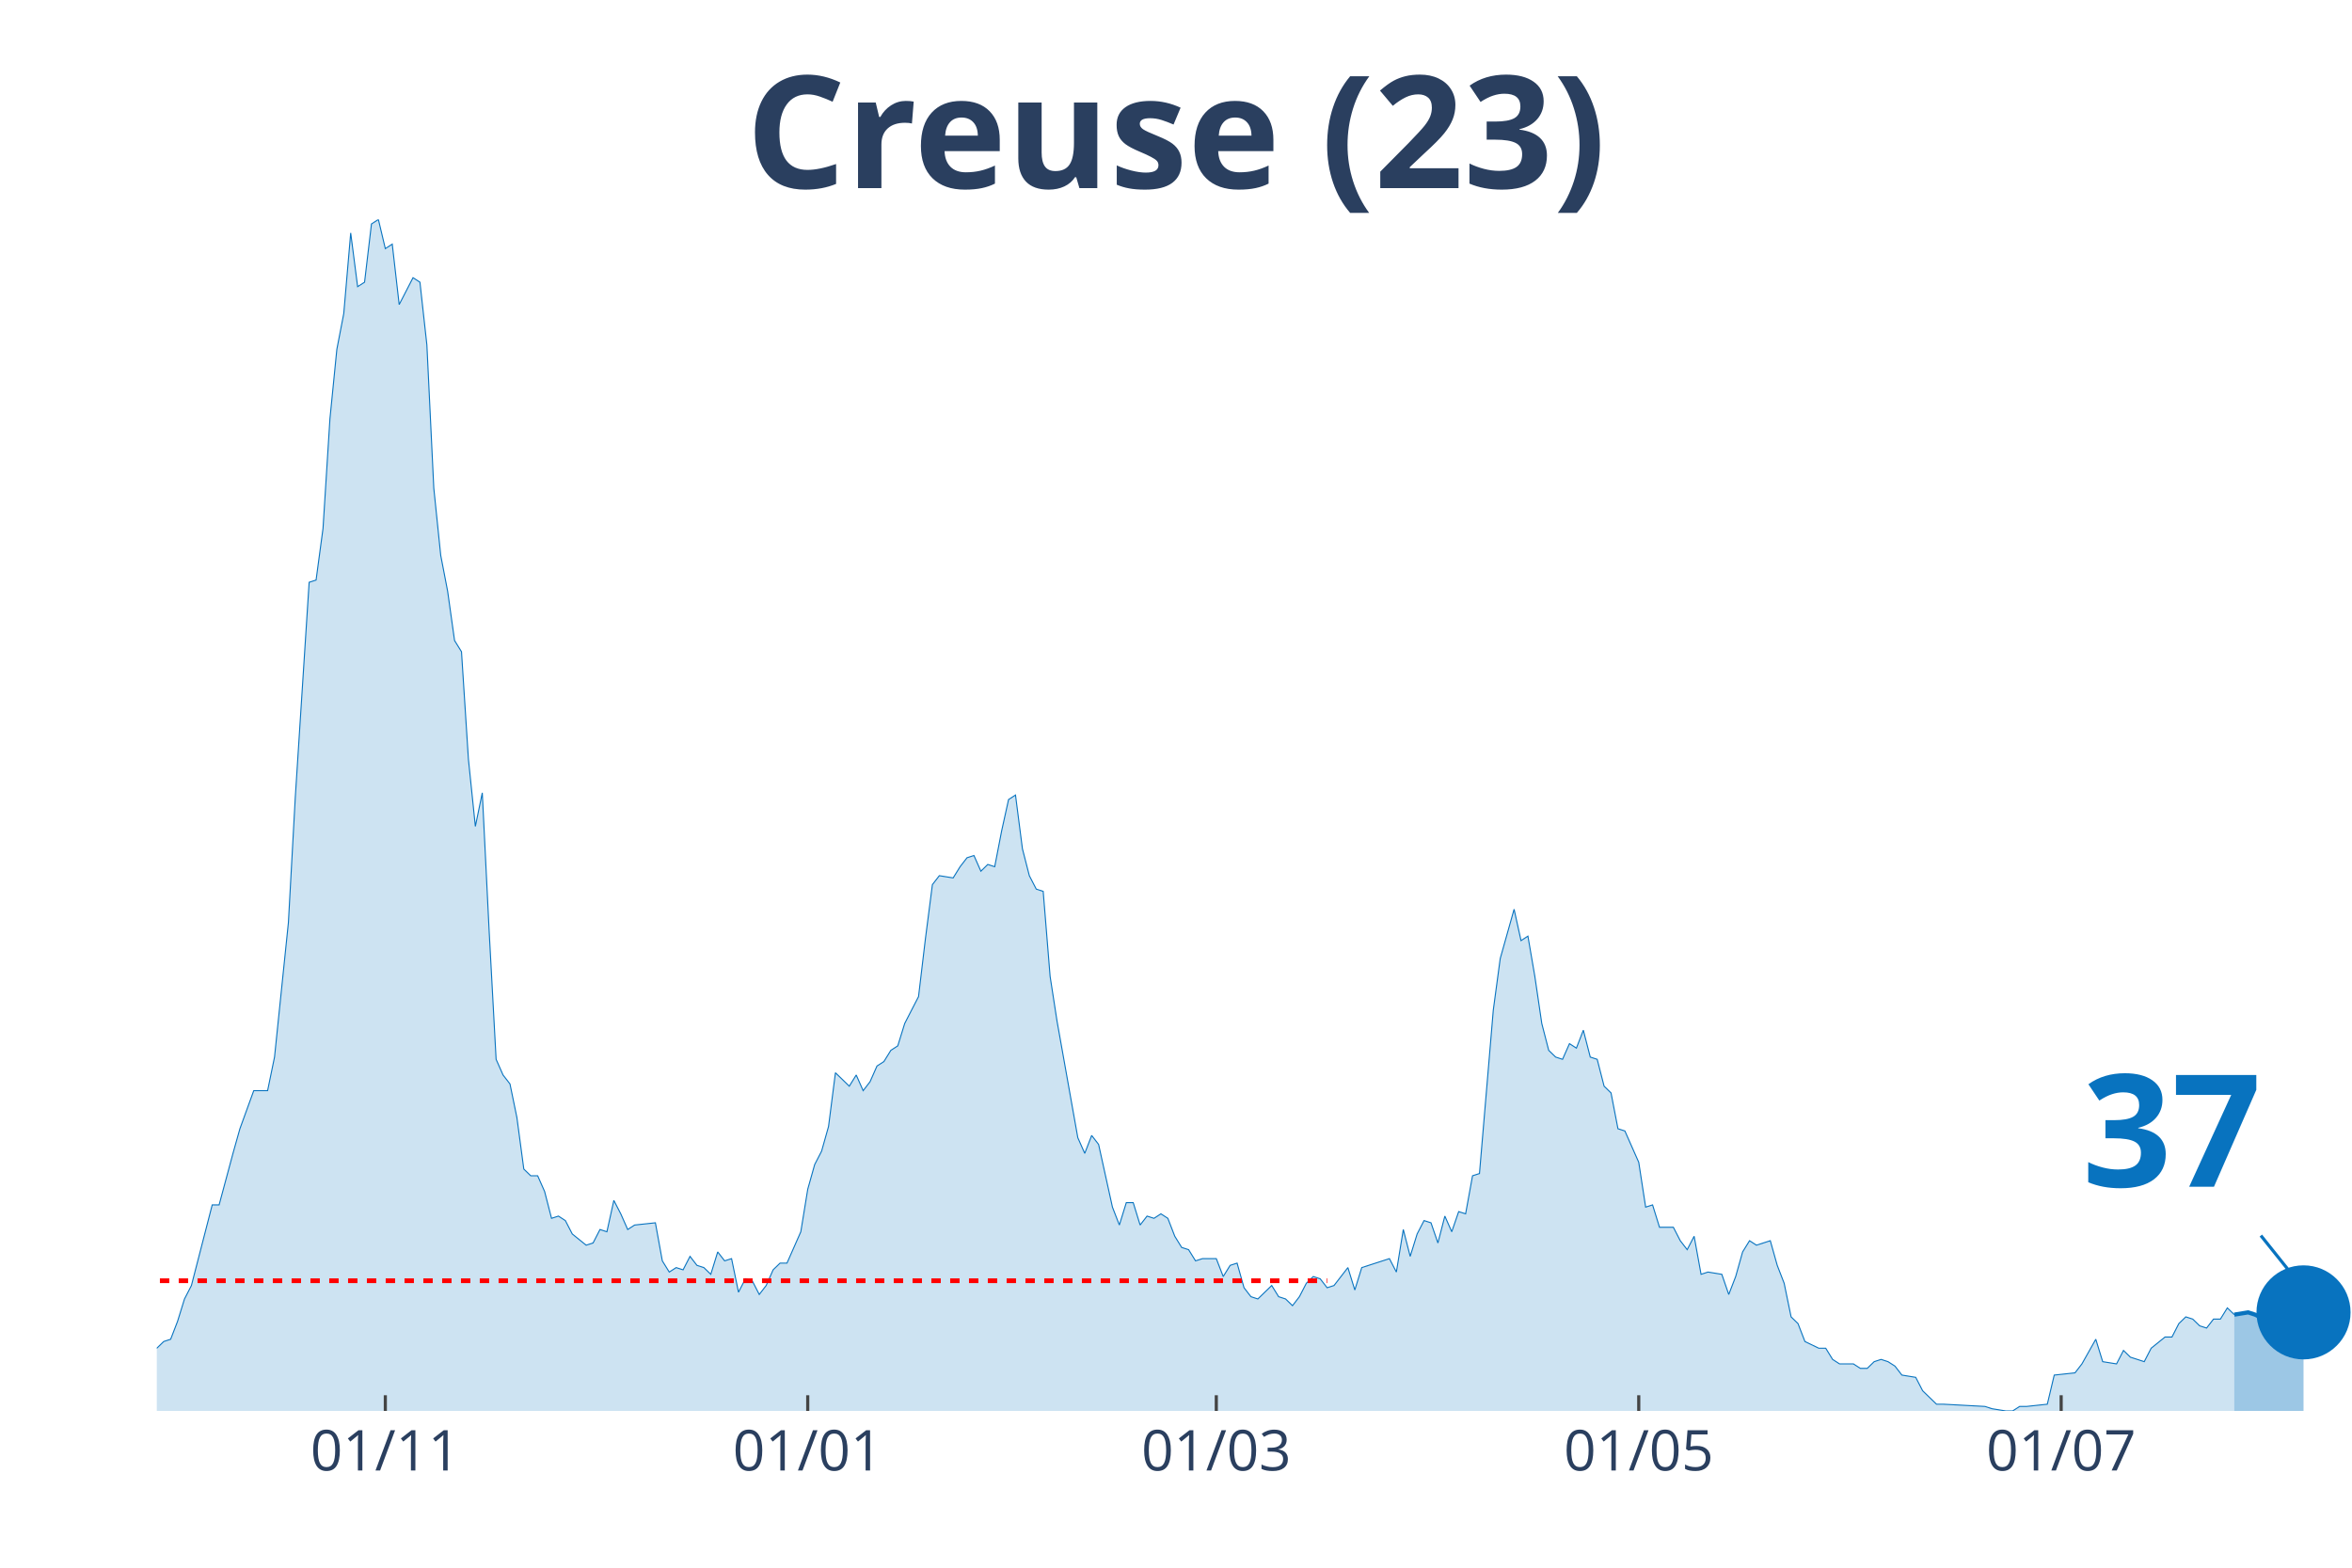
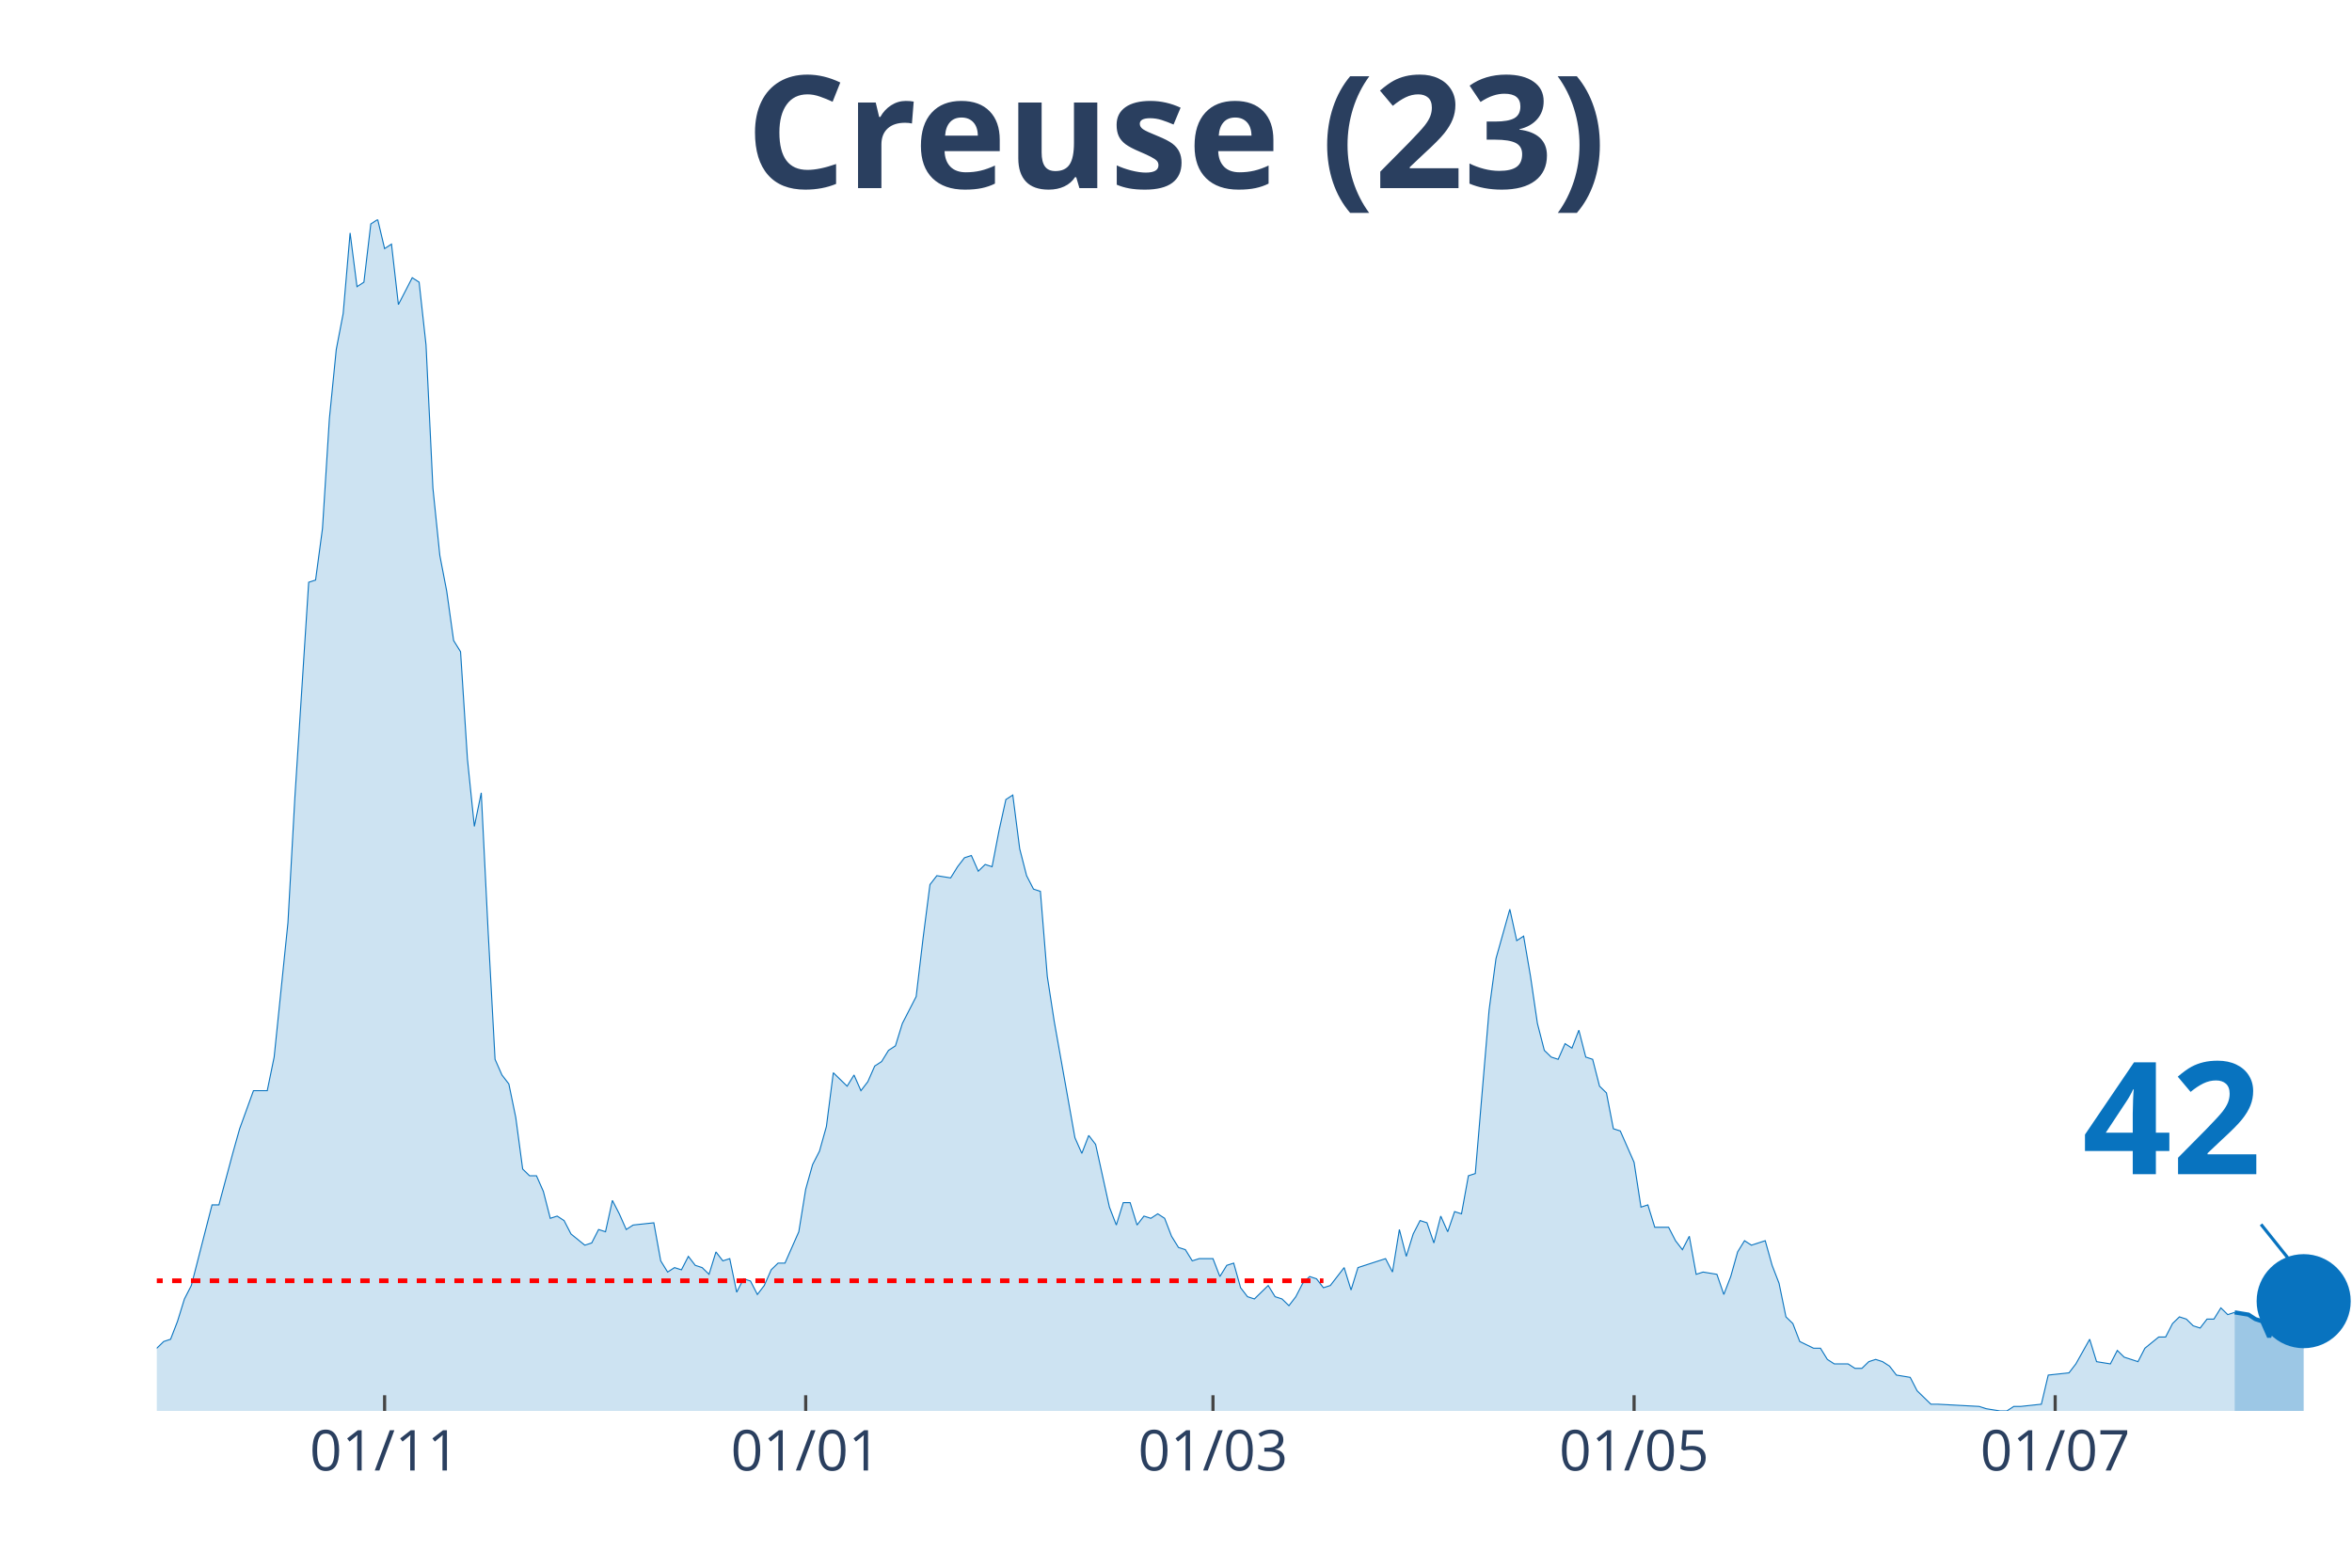
<svg xmlns="http://www.w3.org/2000/svg" class="main-svg" width="1125" height="750" style="" viewBox="0 0 750 500">
  <rect x="0" y="0" width="750" height="500" style="fill: rgb(0, 0, 0); fill-opacity: 0;" />
-   <defs id="defs-58fcc2">
+   <defs id="defs-825df4">
    <g class="clips">
-       <clipPath id="clip58fcc2xyplot" class="plotclip">
+       <clipPath id="clip825df4xyplot" class="plotclip">
        <rect width="700" height="380" />
      </clipPath>
-       <clipPath class="axesclip" id="clip58fcc2x">
+       <clipPath class="axesclip" id="clip825df4x">
        <rect x="50" y="0" width="700" height="500" />
      </clipPath>
-       <clipPath class="axesclip" id="clip58fcc2y">
+       <clipPath class="axesclip" id="clip825df4y">
        <rect x="0" y="70" width="750" height="380" />
      </clipPath>
-       <clipPath class="axesclip" id="clip58fcc2xy">
+       <clipPath class="axesclip" id="clip825df4xy">
        <rect x="50" y="70" width="700" height="380" />
      </clipPath>
    </g>
    <g class="gradients" />
  </defs>
  <g class="bglayer">
    <rect class="bg" x="50" y="70" width="700" height="380" style="fill: rgb(0, 0, 0); fill-opacity: 0; stroke-width: 0;" />
  </g>
  <g class="layer-below">
    <g class="imagelayer" />
    <g class="shapelayer" />
  </g>
  <g class="cartesianlayer">
    <g class="subplot xy">
      <g class="layer-subplot">
        <g class="shapelayer" />
        <g class="imagelayer" />
      </g>
      <g class="gridlayer">
        <g class="x">
-           <path class="xgrid crisp" transform="translate(122.87,0)" d="M0,70v380" style="stroke: rgb(255, 255, 255); stroke-opacity: 1; stroke-width: 1px;" />
-           <path class="xgrid crisp" transform="translate(257.57,0)" d="M0,70v380" style="stroke: rgb(255, 255, 255); stroke-opacity: 1; stroke-width: 1px;" />
-           <path class="xgrid crisp" transform="translate(387.85,0)" d="M0,70v380" style="stroke: rgb(255, 255, 255); stroke-opacity: 1; stroke-width: 1px;" />
-           <path class="xgrid crisp" transform="translate(522.56,0)" d="M0,70v380" style="stroke: rgb(255, 255, 255); stroke-opacity: 1; stroke-width: 1px;" />
-           <path class="xgrid crisp" transform="translate(657.26,0)" d="M0,70v380" style="stroke: rgb(255, 255, 255); stroke-opacity: 1; stroke-width: 1px;" />
+           <path class="xgrid crisp" transform="translate(122.64,0)" d="M0,70v380" style="stroke: rgb(255, 255, 255); stroke-opacity: 1; stroke-width: 1px;" />
+           <path class="xgrid crisp" transform="translate(256.92,0)" d="M0,70v380" style="stroke: rgb(255, 255, 255); stroke-opacity: 1; stroke-width: 1px;" />
+           <path class="xgrid crisp" transform="translate(386.79,0)" d="M0,70v380" style="stroke: rgb(255, 255, 255); stroke-opacity: 1; stroke-width: 1px;" />
+           <path class="xgrid crisp" transform="translate(521.07,0)" d="M0,70v380" style="stroke: rgb(255, 255, 255); stroke-opacity: 1; stroke-width: 1px;" />
+           <path class="xgrid crisp" transform="translate(655.35,0)" d="M0,70v380" style="stroke: rgb(255, 255, 255); stroke-opacity: 1; stroke-width: 1px;" />
        </g>
        <g class="y" />
      </g>
      <g class="zerolinelayer" />
      <path class="xlines-below" />
      <path class="ylines-below" />
      <g class="overlines-below" />
      <g class="xaxislayer-below" />
      <g class="yaxislayer-below" />
      <g class="overaxes-below" />
-       <g class="plot" transform="translate(50, 70)" clip-path="url('#clip58fcc2xyplot')">
+       <g class="plot" transform="translate(50, 70)" clip-path="url('#clip825df4xyplot')">
        <g class="scatterlayer mlayer">
-           <g class="trace scatter tracefd1890" style="stroke-miterlimit: 2;">
+           <g class="trace scatter trace99ab57" style="stroke-miterlimit: 2;">
            <g class="fills">
              <g>
-                 <path class="js-fill" d="M662.46,380L-300.32,380L-300.32,376.43L-282.65,369.29L-280.44,368.57L-271.61,372.14L-269.4,375L-260.57,379.29L-258.36,378.57L-249.53,378.57L-247.32,378.57L-143.53,379.29L-141.32,377.14L-119.24,375.71L-117.03,375L-114.83,374.29L-112.62,367.86L-110.41,367.86L-108.2,362.14L-99.37,358.57L-97.16,362.14L-94.95,362.14L-92.74,368.57L-83.91,373.57L-81.7,373.57L-77.29,372.14L-75.08,372.14L-68.45,372.14L-66.25,375.71L-64.04,377.86L-61.83,374.29L-57.41,372.86L-55.21,368.57L-53,369.29L-50.79,367.86L-48.58,365.71L-46.37,367.86L-41.96,369.29L-39.75,372.86L-37.54,367.86L-35.33,368.57L-24.29,364.29L-22.08,367.86L-19.87,365.71L-17.67,368.57L-11.04,366.43L-8.83,363.57L-4.42,363.57L-2.21,360L0,360L2.21,357.86L4.42,357.14L6.62,351.43L8.83,344.29L11.04,340L17.67,314.29L19.87,314.29L24.29,297.86L26.5,290L30.91,277.86L33.12,277.86L35.33,277.86L37.54,267.14L41.96,224.29L44.16,184.29L48.58,115.71L50.79,115L53,98.57L55.21,63.57L57.41,41.43L59.62,30L61.83,4.29L64.04,21.43L66.25,20L68.45,1.43L70.66,0L72.87,9.29L75.08,7.86L77.29,27.14L81.7,18.57L83.91,20L86.12,40L88.33,85.71L90.54,107.14L92.74,118.57L94.95,134.29L97.16,137.86L99.37,172.14L101.58,193.57L103.79,182.86L105.99,227.14L108.2,267.86L110.41,272.86L112.62,275.71L114.83,286.43L117.03,302.86L119.24,305L121.45,305L123.66,310L125.87,318.57L128.08,317.86L130.28,319.29L132.49,323.57L136.91,327.14L139.12,326.43L141.32,322.14L143.53,322.86L145.74,312.86L147.95,317.14L150.16,322.14L152.37,320.71L158.99,320L161.2,332.14L163.41,335.71L165.62,334.29L167.82,335L170.03,330.71L172.24,333.57L174.45,334.29L176.66,336.43L178.86,329.29L181.07,332.14L183.28,331.43L185.49,342.14L187.7,337.86L189.91,338.57L192.11,342.86L194.32,340L196.53,335L198.74,332.86L200.95,332.86L205.36,322.86L207.57,309.29L209.78,301.43L211.99,297.14L214.2,289.29L216.4,272.14L220.82,276.43L223.03,272.86L225.24,277.86L227.44,275L229.65,270L231.86,268.57L234.07,265L236.28,263.57L238.49,256.43L240.69,252.14L242.9,247.86L245.11,229.29L247.32,212.14L249.53,209.29L253.94,210L256.15,206.43L258.36,203.57L260.57,202.86L262.78,207.86L264.98,205.71L267.19,206.43L269.4,195L271.61,185L273.82,183.57L276.03,200.71L278.23,209.29L280.44,213.57L282.65,214.29L284.86,241.43L287.07,255.71L293.69,292.86L295.9,297.86L298.11,292.14L300.32,295L304.73,315L306.94,320.71L309.15,313.57L311.36,313.57L313.56,320.71L315.77,317.86L317.98,318.57L320.19,317.14L322.4,318.57L324.61,324.29L326.81,327.86L329.02,328.57L331.23,332.14L333.44,331.43L337.85,331.43L340.06,337.14L342.27,333.57L344.48,332.86L346.69,340.71L348.9,343.57L351.1,344.29L353.31,342.14L355.52,340L357.73,343.57L359.94,344.29L362.15,346.43L364.35,343.57L366.56,339.29L368.77,337.14L370.98,337.86L373.19,340.71L375.39,340L379.81,334.29L382.02,341.43L384.23,334.29L386.44,333.57L393.06,331.43L395.27,335.71L397.48,322.14L399.68,330.71L401.89,323.57L404.1,319.29L406.31,320L408.52,326.43L410.73,317.86L412.93,322.86L415.14,316.43L417.35,317.14L419.56,305L421.77,304.29L426.18,252.14L428.39,235.71L432.81,220L435.02,230L437.22,228.57L439.43,241.43L441.64,256.43L443.85,265L446.06,267.14L448.26,267.86L450.47,262.86L452.68,264.29L454.89,258.57L457.1,267.14L459.31,267.86L461.51,276.43L463.72,278.57L465.93,290L468.14,290.71L470.35,295.71L472.56,300.71L474.76,315L476.97,314.29L479.18,321.43L483.6,321.43L485.8,325.71L488.01,328.57L490.22,324.29L492.43,336.43L494.64,335.71L499.05,336.43L501.26,342.86L503.47,337.14L505.68,329.29L507.89,325.71L510.09,327.14L514.51,325.71L516.72,333.57L518.93,339.29L521.14,350L523.34,352.14L525.55,357.86L529.97,360L532.18,360L534.38,363.57L536.59,365L541.01,365L543.22,366.43L545.43,366.43L547.63,364.29L549.84,363.57L552.05,364.29L554.26,365.71L556.47,368.57L560.88,369.29L563.09,373.57L567.51,377.86L569.72,377.86L582.97,378.57L585.17,379.29L589.59,380L591.8,380L594.01,378.57L596.21,378.57L602.84,377.86L605.05,368.57L611.67,367.86L613.88,365L618.3,357.14L620.5,364.29L624.92,365L627.13,360.71L629.34,362.86L631.55,363.57L633.75,364.29L635.96,360L640.38,356.43L642.59,356.43L644.79,352.14L647,350L649.21,350.71L651.42,352.86L653.63,353.57L655.84,350.71L658.04,350.71L660.25,347.14L662.46,349.29" style="fill: rgb(8, 115, 191); fill-opacity: 0.2; stroke-width: 0;" />
+                 <path class="js-fill" d="M662.58,380L-299.37,380L-299.37,376.43L-281.76,369.29L-279.56,368.57L-270.75,372.14L-268.55,375L-259.75,379.29L-257.55,378.57L-248.74,378.57L-246.54,378.57L-143.08,379.29L-140.88,377.14L-118.87,375.71L-116.67,375L-114.47,374.29L-112.26,367.86L-110.06,367.86L-107.86,362.14L-99.06,358.57L-96.86,362.14L-94.65,362.14L-92.45,368.57L-83.65,373.57L-81.45,373.57L-77.04,372.14L-74.84,372.14L-68.24,372.14L-66.04,375.71L-63.84,377.86L-61.64,374.29L-57.23,372.86L-55.03,368.57L-52.83,369.29L-50.63,367.86L-48.43,365.71L-46.23,367.86L-41.82,369.29L-39.62,372.86L-37.42,367.86L-35.22,368.57L-24.21,364.29L-22.01,367.86L-19.81,365.71L-17.61,368.57L-11.01,366.43L-8.81,363.57L-4.4,363.57L-2.2,360L0,360L2.2,357.86L4.4,357.14L6.6,351.43L8.81,344.29L11.01,340L17.61,314.29L19.81,314.29L24.21,297.86L26.42,290L30.82,277.86L33.02,277.86L35.22,277.86L37.42,267.14L41.82,224.29L44.03,184.29L48.43,115.71L50.63,115L52.83,98.57L55.03,63.57L57.23,41.43L59.43,30L61.64,4.29L63.84,21.43L66.04,20L68.24,1.43L70.44,0L72.64,9.29L74.84,7.86L77.04,27.14L81.45,18.57L83.65,20L85.85,40L88.05,85.71L90.25,107.14L92.45,118.57L94.65,134.29L96.86,137.86L99.06,172.14L101.26,193.57L103.46,182.86L105.66,227.14L107.86,267.86L110.06,272.86L112.26,275.71L114.47,286.43L116.67,302.86L118.87,305L121.07,305L123.27,310L125.47,318.57L127.67,317.86L129.87,319.29L132.08,323.57L136.48,327.14L138.68,326.43L140.88,322.14L143.08,322.86L145.28,312.86L147.48,317.14L149.69,322.14L151.89,320.71L158.49,320L160.69,332.14L162.89,335.71L165.09,334.29L167.3,335L169.5,330.71L171.7,333.57L173.9,334.29L176.1,336.43L178.3,329.29L180.5,332.14L182.7,331.43L184.91,342.14L187.11,337.86L189.31,338.57L191.51,342.86L193.71,340L195.91,335L198.11,332.86L200.31,332.86L204.72,322.86L206.92,309.29L209.12,301.43L211.32,297.14L213.52,289.29L215.72,272.14L220.13,276.43L222.33,272.86L224.53,277.86L226.73,275L228.93,270L231.13,268.57L233.33,265L235.53,263.57L237.74,256.43L239.94,252.14L242.14,247.86L244.34,229.29L246.54,212.14L248.74,209.29L253.14,210L255.35,206.43L257.55,203.57L259.75,202.86L261.95,207.86L264.15,205.71L266.35,206.43L268.55,195L270.75,185L272.96,183.57L275.16,200.71L277.36,209.29L279.56,213.57L281.76,214.29L283.96,241.43L286.16,255.71L292.77,292.86L294.97,297.86L297.17,292.14L299.37,295L303.77,315L305.97,320.71L308.18,313.57L310.38,313.57L312.58,320.71L314.78,317.86L316.98,318.57L319.18,317.14L321.38,318.57L323.58,324.29L325.79,327.86L327.99,328.57L330.19,332.14L332.39,331.43L336.79,331.43L338.99,337.14L341.19,333.57L343.4,332.86L345.6,340.71L347.8,343.57L350,344.29L352.2,342.14L354.4,340L356.6,343.57L358.81,344.29L361.01,346.43L363.21,343.57L365.41,339.29L367.61,337.14L369.81,337.86L372.01,340.71L374.21,340L378.62,334.29L380.82,341.43L383.02,334.29L385.22,333.57L391.82,331.43L394.03,335.71L396.23,322.14L398.43,330.71L400.63,323.57L402.83,319.29L405.03,320L407.23,326.43L409.43,317.86L411.64,322.86L413.84,316.43L416.04,317.14L418.24,305L420.44,304.29L424.84,252.14L427.04,235.71L431.45,220L433.65,230L435.85,228.57L438.05,241.43L440.25,256.43L442.45,265L444.65,267.14L446.86,267.86L449.06,262.86L451.26,264.29L453.46,258.57L455.66,267.14L457.86,267.86L460.06,276.43L462.26,278.57L464.47,290L466.67,290.71L468.87,295.71L471.07,300.71L473.27,315L475.47,314.29L477.67,321.43L482.08,321.43L484.28,325.71L486.48,328.57L488.68,324.29L490.88,336.43L493.08,335.71L497.48,336.43L499.69,342.86L501.89,337.14L504.09,329.29L506.29,325.71L508.49,327.14L512.89,325.71L515.09,333.57L517.3,339.29L519.5,350L521.7,352.14L523.9,357.86L528.3,360L530.5,360L532.7,363.57L534.91,365L539.31,365L541.51,366.43L543.71,366.43L545.91,364.29L548.11,363.57L550.31,364.29L552.52,365.71L554.72,368.57L559.12,369.29L561.32,373.57L565.72,377.86L567.92,377.86L581.13,378.57L583.33,379.29L587.74,380L589.94,380L592.14,378.57L594.34,378.57L600.94,377.86L603.14,368.57L609.75,367.86L611.95,365L616.35,357.14L618.55,364.29L622.96,365L625.16,360.71L627.36,362.86L629.56,363.57L631.76,364.29L633.96,360L638.36,356.43L640.57,356.43L642.77,352.14L644.97,350L647.17,350.71L649.37,352.86L651.57,353.57L653.77,350.71L655.97,350.71L658.18,347.14L660.38,349.29L662.58,348.57" style="fill: rgb(8, 115, 191); fill-opacity: 0.2; stroke-width: 0;" />
              </g>
            </g>
            <g class="errorbars" />
            <g class="lines">
-               <path class="js-line" d="M-300.32,376.43L-282.65,369.29L-280.44,368.57L-271.61,372.14L-269.4,375L-260.57,379.29L-258.36,378.57L-249.53,378.57L-247.32,378.57L-143.53,379.29L-141.32,377.14L-119.24,375.71L-117.03,375L-114.83,374.29L-112.62,367.86L-110.41,367.86L-108.2,362.14L-99.37,358.57L-97.16,362.14L-94.95,362.14L-92.74,368.57L-83.91,373.57L-81.7,373.57L-77.29,372.14L-75.08,372.14L-68.45,372.14L-66.25,375.71L-64.04,377.86L-61.83,374.29L-57.41,372.86L-55.21,368.57L-53,369.29L-50.79,367.86L-48.58,365.71L-46.37,367.86L-41.96,369.29L-39.75,372.86L-37.54,367.86L-35.33,368.57L-24.29,364.29L-22.08,367.86L-19.87,365.71L-17.67,368.57L-11.04,366.43L-8.83,363.57L-4.42,363.57L-2.21,360L0,360L2.21,357.86L4.42,357.14L6.62,351.43L8.83,344.29L11.04,340L17.67,314.29L19.87,314.29L24.29,297.86L26.5,290L30.91,277.86L33.12,277.86L35.33,277.86L37.54,267.14L41.96,224.29L44.16,184.29L48.58,115.71L50.79,115L53,98.57L55.21,63.57L57.41,41.43L59.62,30L61.83,4.29L64.04,21.43L66.25,20L68.45,1.43L70.66,0L72.87,9.29L75.08,7.86L77.29,27.14L81.7,18.57L83.91,20L86.12,40L88.33,85.71L90.54,107.14L92.74,118.57L94.95,134.29L97.16,137.86L99.37,172.14L101.58,193.57L103.79,182.86L105.99,227.14L108.2,267.86L110.41,272.86L112.62,275.71L114.83,286.43L117.03,302.86L119.24,305L121.45,305L123.66,310L125.87,318.57L128.08,317.86L130.28,319.29L132.49,323.57L136.91,327.14L139.12,326.43L141.32,322.14L143.53,322.86L145.74,312.86L147.95,317.14L150.16,322.14L152.37,320.71L158.99,320L161.2,332.14L163.41,335.71L165.62,334.29L167.82,335L170.03,330.71L172.24,333.57L174.45,334.29L176.66,336.43L178.86,329.29L181.07,332.14L183.28,331.43L185.49,342.14L187.7,337.86L189.91,338.57L192.11,342.86L194.32,340L196.53,335L198.74,332.86L200.95,332.86L205.36,322.86L207.57,309.29L209.78,301.43L211.99,297.14L214.2,289.29L216.4,272.14L220.82,276.43L223.03,272.86L225.24,277.86L227.44,275L229.65,270L231.86,268.57L234.07,265L236.28,263.57L238.49,256.43L240.69,252.14L242.9,247.86L245.11,229.29L247.32,212.14L249.53,209.29L253.94,210L256.15,206.43L258.36,203.57L260.57,202.86L262.78,207.86L264.98,205.71L267.19,206.43L269.4,195L271.61,185L273.82,183.57L276.03,200.71L278.23,209.29L280.44,213.57L282.65,214.29L284.86,241.43L287.07,255.71L293.69,292.86L295.9,297.86L298.11,292.14L300.32,295L304.73,315L306.94,320.71L309.15,313.57L311.36,313.57L313.56,320.71L315.77,317.86L317.98,318.57L320.19,317.14L322.4,318.57L324.61,324.29L326.81,327.86L329.02,328.57L331.23,332.14L333.44,331.43L337.85,331.43L340.06,337.14L342.27,333.57L344.48,332.86L346.69,340.71L348.9,343.57L351.1,344.29L353.31,342.14L355.52,340L357.73,343.57L359.94,344.29L362.15,346.43L364.35,343.57L366.56,339.29L368.77,337.14L370.98,337.86L373.19,340.71L375.39,340L379.81,334.29L382.02,341.43L384.23,334.29L386.44,333.57L393.06,331.43L395.27,335.71L397.48,322.14L399.68,330.71L401.89,323.57L404.1,319.29L406.31,320L408.52,326.43L410.73,317.86L412.93,322.86L415.14,316.43L417.35,317.14L419.56,305L421.77,304.29L426.18,252.14L428.39,235.71L432.81,220L435.02,230L437.22,228.57L439.43,241.43L441.64,256.43L443.85,265L446.06,267.14L448.26,267.86L450.47,262.86L452.68,264.29L454.89,258.57L457.1,267.14L459.31,267.86L461.51,276.43L463.72,278.57L465.93,290L468.14,290.71L470.35,295.71L472.56,300.71L474.76,315L476.97,314.29L479.18,321.43L483.6,321.43L485.8,325.71L488.01,328.57L490.22,324.29L492.43,336.43L494.64,335.71L499.05,336.43L501.26,342.86L503.47,337.14L505.68,329.29L507.89,325.71L510.09,327.14L514.51,325.71L516.72,333.57L518.93,339.29L521.14,350L523.34,352.14L525.55,357.86L529.97,360L532.18,360L534.38,363.57L536.59,365L541.01,365L543.22,366.43L545.43,366.43L547.63,364.29L549.84,363.57L552.05,364.29L554.26,365.71L556.47,368.57L560.88,369.29L563.09,373.57L567.51,377.86L569.72,377.86L582.97,378.57L585.17,379.29L589.59,380L591.8,380L594.01,378.57L596.21,378.57L602.84,377.86L605.05,368.57L611.67,367.86L613.88,365L618.3,357.14L620.5,364.29L624.92,365L627.13,360.71L629.34,362.86L631.55,363.57L633.75,364.29L635.96,360L640.38,356.43L642.59,356.43L644.79,352.14L647,350L649.21,350.71L651.42,352.86L653.63,353.57L655.84,350.71L658.04,350.71L660.25,347.14L662.46,349.29" style="vector-effect: non-scaling-stroke; fill: none; stroke: rgb(8, 115, 191); stroke-opacity: 1; stroke-width: 0.5px; opacity: 1;" />
+               <path class="js-line" d="M-299.37,376.43L-281.76,369.29L-279.56,368.57L-270.75,372.14L-268.55,375L-259.75,379.29L-257.55,378.57L-248.74,378.57L-246.54,378.57L-143.08,379.29L-140.88,377.14L-118.87,375.71L-116.67,375L-114.47,374.29L-112.26,367.86L-110.06,367.86L-107.86,362.14L-99.06,358.57L-96.86,362.14L-94.65,362.14L-92.45,368.57L-83.65,373.57L-81.45,373.57L-77.04,372.14L-74.84,372.14L-68.24,372.14L-66.04,375.71L-63.84,377.86L-61.64,374.29L-57.23,372.86L-55.03,368.57L-52.83,369.29L-50.63,367.86L-48.43,365.71L-46.23,367.86L-41.82,369.29L-39.62,372.86L-37.42,367.86L-35.22,368.57L-24.21,364.29L-22.01,367.86L-19.81,365.71L-17.61,368.57L-11.01,366.43L-8.81,363.57L-4.4,363.57L-2.2,360L0,360L2.2,357.86L4.4,357.14L6.6,351.43L8.81,344.29L11.01,340L17.61,314.29L19.81,314.29L24.21,297.86L26.42,290L30.82,277.86L33.02,277.86L35.22,277.86L37.42,267.14L41.82,224.29L44.03,184.29L48.43,115.71L50.63,115L52.83,98.57L55.03,63.57L57.23,41.43L59.43,30L61.64,4.29L63.84,21.43L66.04,20L68.24,1.43L70.44,0L72.64,9.29L74.84,7.86L77.04,27.14L81.45,18.57L83.65,20L85.85,40L88.05,85.71L90.25,107.14L92.45,118.57L94.65,134.29L96.86,137.86L99.06,172.14L101.26,193.57L103.46,182.86L105.66,227.14L107.86,267.86L110.06,272.86L112.26,275.71L114.47,286.43L116.67,302.86L118.87,305L121.07,305L123.27,310L125.47,318.57L127.67,317.86L129.87,319.29L132.08,323.57L136.48,327.14L138.68,326.43L140.88,322.14L143.08,322.86L145.28,312.86L147.48,317.14L149.69,322.14L151.89,320.71L158.49,320L160.69,332.14L162.89,335.71L165.09,334.29L167.3,335L169.5,330.71L171.7,333.57L173.9,334.29L176.1,336.43L178.3,329.29L180.5,332.14L182.7,331.43L184.91,342.14L187.11,337.86L189.31,338.57L191.51,342.86L193.71,340L195.91,335L198.11,332.86L200.31,332.86L204.72,322.86L206.92,309.29L209.12,301.43L211.32,297.14L213.52,289.29L215.72,272.14L220.13,276.43L222.33,272.86L224.53,277.86L226.73,275L228.93,270L231.13,268.57L233.33,265L235.53,263.57L237.74,256.43L239.94,252.14L242.14,247.86L244.34,229.29L246.54,212.14L248.74,209.29L253.14,210L255.35,206.43L257.55,203.57L259.75,202.86L261.95,207.86L264.15,205.71L266.35,206.43L268.55,195L270.75,185L272.96,183.57L275.16,200.71L277.36,209.29L279.56,213.57L281.76,214.29L283.96,241.43L286.16,255.71L292.77,292.86L294.97,297.86L297.17,292.14L299.37,295L303.77,315L305.97,320.71L308.18,313.57L310.38,313.57L312.58,320.71L314.78,317.86L316.98,318.57L319.18,317.14L321.38,318.57L323.58,324.29L325.79,327.86L327.99,328.57L330.19,332.14L332.39,331.43L336.79,331.43L338.99,337.14L341.19,333.57L343.4,332.86L345.6,340.71L347.8,343.57L350,344.29L352.2,342.14L354.4,340L356.6,343.57L358.81,344.29L361.01,346.43L363.21,343.57L365.41,339.29L367.61,337.14L369.81,337.86L372.01,340.71L374.21,340L378.62,334.29L380.82,341.43L383.02,334.29L385.22,333.57L391.82,331.43L394.03,335.71L396.23,322.14L398.43,330.71L400.63,323.57L402.83,319.29L405.03,320L407.23,326.43L409.43,317.86L411.64,322.86L413.84,316.43L416.04,317.14L418.24,305L420.44,304.29L424.84,252.14L427.04,235.71L431.45,220L433.65,230L435.85,228.57L438.05,241.43L440.25,256.43L442.45,265L444.65,267.14L446.86,267.86L449.06,262.86L451.26,264.29L453.46,258.57L455.66,267.14L457.86,267.86L460.06,276.43L462.26,278.57L464.47,290L466.67,290.71L468.87,295.71L471.07,300.71L473.27,315L475.47,314.29L477.67,321.43L482.08,321.43L484.28,325.71L486.48,328.57L488.68,324.29L490.88,336.43L493.08,335.71L497.48,336.43L499.69,342.86L501.89,337.14L504.09,329.29L506.29,325.71L508.49,327.14L512.89,325.71L515.09,333.57L517.3,339.29L519.5,350L521.7,352.14L523.9,357.86L528.3,360L530.5,360L532.7,363.57L534.91,365L539.31,365L541.51,366.43L543.71,366.43L545.91,364.29L548.11,363.57L550.31,364.29L552.52,365.71L554.72,368.57L559.12,369.29L561.32,373.57L565.72,377.86L567.92,377.86L581.13,378.57L583.33,379.29L587.74,380L589.94,380L592.14,378.57L594.34,378.57L600.94,377.86L603.14,368.57L609.75,367.86L611.95,365L616.35,357.14L618.55,364.29L622.96,365L625.16,360.71L627.36,362.86L629.56,363.57L631.76,364.29L633.96,360L638.36,356.43L640.57,356.43L642.77,352.14L644.97,350L647.17,350.71L649.37,352.86L651.57,353.57L653.77,350.71L655.97,350.71L658.18,347.14L660.38,349.29L662.58,348.57" style="vector-effect: non-scaling-stroke; fill: none; stroke: rgb(8, 115, 191); stroke-opacity: 1; stroke-width: 0.5px; opacity: 1;" />
            </g>
            <g class="points" />
            <g class="text" />
          </g>
-           <g class="trace scatter trace4e2068" style="stroke-miterlimit: 2;">
+           <g class="trace scatter trace858665" style="stroke-miterlimit: 2;">
            <g class="fills">
              <g>
-                 <path class="js-fill" d="M684.54,380L662.46,380L662.46,349.29L666.88,348.57L669.09,349.29L673.5,351.43L675.71,356.43L677.92,350.71L680.13,352.86L682.33,349.29L684.54,348.57" style="fill: rgb(8, 115, 191); fill-opacity: 0.4; stroke-width: 0;" />
+                 <path class="js-fill" d="M684.59,380L662.58,380L662.58,348.57L666.98,349.29L669.18,350.71L671.38,351.43L673.58,356.43L675.79,350.71L677.99,352.86L680.19,349.29L682.39,348.57L684.59,345" style="fill: rgb(8, 115, 191); fill-opacity: 0.4; stroke-width: 0;" />
              </g>
            </g>
            <g class="errorbars" />
            <g class="lines">
-               <path class="js-line" d="M662.46,349.29L666.88,348.57L669.09,349.29L673.5,351.43L675.71,356.43L677.92,350.71L680.13,352.86L682.33,349.29L684.54,348.57" style="vector-effect: non-scaling-stroke; fill: none; stroke: rgb(8, 115, 191); stroke-opacity: 1; stroke-width: 2px; opacity: 1;" />
+               <path class="js-line" d="M662.58,348.57L666.98,349.29L669.18,350.71L671.38,351.43L673.58,356.43L675.79,350.71L677.99,352.86L680.19,349.29L682.39,348.57L684.59,345" style="vector-effect: non-scaling-stroke; fill: none; stroke: rgb(8, 115, 191); stroke-opacity: 1; stroke-width: 2px; opacity: 1;" />
            </g>
            <g class="points" />
            <g class="text" />
          </g>
-           <g class="trace scatter trace804ed5" style="stroke-miterlimit: 2; opacity: 1;">
+           <g class="trace scatter trace4a1cc5" style="stroke-miterlimit: 2; opacity: 1;">
            <g class="fills" />
            <g class="errorbars" />
            <g class="lines" />
            <g class="points">
-               <path class="point" transform="translate(684.54,348.57)" d="M15,0A15,15 0 1,1 0,-15A15,15 0 0,1 15,0Z" style="opacity: 1; stroke-width: 0px; fill: rgb(8, 115, 191); fill-opacity: 1;" />
+               <path class="point" transform="translate(684.59,345)" d="M15,0A15,15 0 1,1 0,-15A15,15 0 0,1 15,0Z" style="opacity: 1; stroke-width: 0px; fill: rgb(8, 115, 191); fill-opacity: 1;" />
            </g>
            <g class="text" />
          </g>
        </g>
      </g>
      <g class="overplot" />
      <path class="xlines-above crisp" style="fill: none; stroke-width: 1px; stroke: rgb(0, 0, 0); stroke-opacity: 0;" d="" />
      <path class="ylines-above crisp" style="fill: none;" d="M0,0" />
      <g class="overlines-above" />
      <g class="xaxislayer-above">
-         <path class="xtick ticks crisp" d="M0,450v-5" transform="translate(122.87,0)" style="stroke: rgb(68, 68, 68); stroke-opacity: 1; stroke-width: 1px;" />
-         <path class="xtick ticks crisp" d="M0,450v-5" transform="translate(257.57,0)" style="stroke: rgb(68, 68, 68); stroke-opacity: 1; stroke-width: 1px;" />
-         <path class="xtick ticks crisp" d="M0,450v-5" transform="translate(387.85,0)" style="stroke: rgb(68, 68, 68); stroke-opacity: 1; stroke-width: 1px;" />
-         <path class="xtick ticks crisp" d="M0,450v-5" transform="translate(522.56,0)" style="stroke: rgb(68, 68, 68); stroke-opacity: 1; stroke-width: 1px;" />
-         <path class="xtick ticks crisp" d="M0,450v-5" transform="translate(657.26,0)" style="stroke: rgb(68, 68, 68); stroke-opacity: 1; stroke-width: 1px;" />
+         <path class="xtick ticks crisp" d="M0,450v-5" transform="translate(122.64,0)" style="stroke: rgb(68, 68, 68); stroke-opacity: 1; stroke-width: 1px;" />
+         <path class="xtick ticks crisp" d="M0,450v-5" transform="translate(256.92,0)" style="stroke: rgb(68, 68, 68); stroke-opacity: 1; stroke-width: 1px;" />
+         <path class="xtick ticks crisp" d="M0,450v-5" transform="translate(386.79,0)" style="stroke: rgb(68, 68, 68); stroke-opacity: 1; stroke-width: 1px;" />
+         <path class="xtick ticks crisp" d="M0,450v-5" transform="translate(521.07,0)" style="stroke: rgb(68, 68, 68); stroke-opacity: 1; stroke-width: 1px;" />
+         <path class="xtick ticks crisp" d="M0,450v-5" transform="translate(655.35,0)" style="stroke: rgb(68, 68, 68); stroke-opacity: 1; stroke-width: 1px;" />
        <g class="xtick">
-           <text text-anchor="middle" x="0" y="469" transform="translate(122.87,0)" style="font-family: 'Open Sans', verdana, arial, sans-serif; font-size: 18px; fill: rgb(42, 63, 95); fill-opacity: 1; white-space: pre;">01/11</text>
+           <text text-anchor="middle" x="0" y="469" transform="translate(122.64,0)" style="font-family: 'Open Sans', verdana, arial, sans-serif; font-size: 18px; fill: rgb(42, 63, 95); fill-opacity: 1; white-space: pre;">01/11</text>
        </g>
        <g class="xtick">
-           <text text-anchor="middle" x="0" y="469" transform="translate(257.57,0)" style="font-family: 'Open Sans', verdana, arial, sans-serif; font-size: 18px; fill: rgb(42, 63, 95); fill-opacity: 1; white-space: pre;">01/01</text>
+           <text text-anchor="middle" x="0" y="469" transform="translate(256.92,0)" style="font-family: 'Open Sans', verdana, arial, sans-serif; font-size: 18px; fill: rgb(42, 63, 95); fill-opacity: 1; white-space: pre;">01/01</text>
        </g>
        <g class="xtick">
-           <text text-anchor="middle" x="0" y="469" transform="translate(387.85,0)" style="font-family: 'Open Sans', verdana, arial, sans-serif; font-size: 18px; fill: rgb(42, 63, 95); fill-opacity: 1; white-space: pre;">01/03</text>
+           <text text-anchor="middle" x="0" y="469" transform="translate(386.79,0)" style="font-family: 'Open Sans', verdana, arial, sans-serif; font-size: 18px; fill: rgb(42, 63, 95); fill-opacity: 1; white-space: pre;">01/03</text>
        </g>
        <g class="xtick">
-           <text text-anchor="middle" x="0" y="469" transform="translate(522.56,0)" style="font-family: 'Open Sans', verdana, arial, sans-serif; font-size: 18px; fill: rgb(42, 63, 95); fill-opacity: 1; white-space: pre;">01/05</text>
+           <text text-anchor="middle" x="0" y="469" transform="translate(521.07,0)" style="font-family: 'Open Sans', verdana, arial, sans-serif; font-size: 18px; fill: rgb(42, 63, 95); fill-opacity: 1; white-space: pre;">01/05</text>
        </g>
        <g class="xtick">
-           <text text-anchor="middle" x="0" y="469" transform="translate(657.26,0)" style="font-family: 'Open Sans', verdana, arial, sans-serif; font-size: 18px; fill: rgb(42, 63, 95); fill-opacity: 1; white-space: pre;">01/07</text>
+           <text text-anchor="middle" x="0" y="469" transform="translate(655.35,0)" style="font-family: 'Open Sans', verdana, arial, sans-serif; font-size: 18px; fill: rgb(42, 63, 95); fill-opacity: 1; white-space: pre;">01/07</text>
        </g>
      </g>
      <g class="yaxislayer-above" />
      <g class="overaxes-above" />
    </g>
  </g>
  <g class="polarlayer" />
  <g class="ternarylayer" />
  <g class="geolayer" />
  <g class="funnelarealayer" />
  <g class="pielayer" />
  <g class="treemaplayer" />
  <g class="sunburstlayer" />
  <g class="glimages" />
-   <defs id="topdefs-58fcc2">
+   <defs id="topdefs-825df4">
    <g class="clips" />
  </defs>
  <g class="layer-above">
    <g class="imagelayer" />
    <g class="shapelayer">
-       <path data-index="0" fill-rule="evenodd" d="M-1191.01,408.48L423.19,408.48" clip-path="url('#clip58fcc2xy')" style="opacity: 1; stroke: rgb(255, 0, 0); stroke-opacity: 1; fill: rgb(0, 0, 0); fill-opacity: 0; stroke-dasharray: 3px, 3px; stroke-width: 1.5px;" />
+       <path data-index="0" fill-rule="evenodd" d="M-1187.11,408.48L422.01,408.48" clip-path="url('#clip825df4xy')" style="opacity: 1; stroke: rgb(255, 0, 0); stroke-opacity: 1; fill: rgb(0, 0, 0); fill-opacity: 0; stroke-dasharray: 3px, 3px; stroke-width: 1.5px;" />
    </g>
  </g>
  <g class="infolayer">
    <g class="g-gtitle">
      <text class="gtitle" x="375" y="25" text-anchor="middle" dy="0.7em" style="font-family: 'Open Sans', verdana, arial, sans-serif; font-size: 50px; fill: rgb(42, 63, 95); opacity: 1; font-weight: normal; white-space: pre;">
        <tspan style="font-weight:bold">Creuse (23)</tspan>
      </text>
    </g>
    <g class="g-xtitle" />
    <g class="annotation" data-index="0" style="opacity: 1;">
-       <g class="annotation-text-g" transform="rotate(0,692.54,358.57)">
-         <g class="cursor-pointer" transform="translate(649, 323)">
+       <g class="annotation-text-g" transform="rotate(0,692.59,355)">
+         <g class="cursor-pointer" transform="translate(649, 319)">
          <rect class="bg" x="0.5" y="0.5" width="86" height="71" style="stroke-width: 1px; stroke: rgb(0, 0, 0); stroke-opacity: 0; fill: rgb(255, 255, 255); fill-opacity: 0.6;" />
          <text class="annotation-text" text-anchor="middle" x="43.531" y="55.5" style="font-family: 'Open Sans', verdana, arial, sans-serif; font-size: 50px; fill: rgb(8, 115, 191); fill-opacity: 1; white-space: pre;">
-             <tspan style="font-weight:bold">37 </tspan>
+             <tspan style="font-weight:bold">42 </tspan>
          </text>
        </g>
      </g>
      <g class="annotation-arrow-g" style="opacity: 1;">
-         <path d="M720.94,394.07L732.54,408.57" style="stroke-width: 1px; stroke: rgb(8, 115, 191); stroke-opacity: 1; stroke-dasharray: 0px, 0px, 18.569px, 18.569px;" />
+         <path d="M720.99,390.5L732.59,405" style="stroke-width: 1px; stroke: rgb(8, 115, 191); stroke-opacity: 1; stroke-dasharray: 0px, 0px, 18.569px, 18.569px;" />
      </g>
    </g>
  </g>
</svg>
